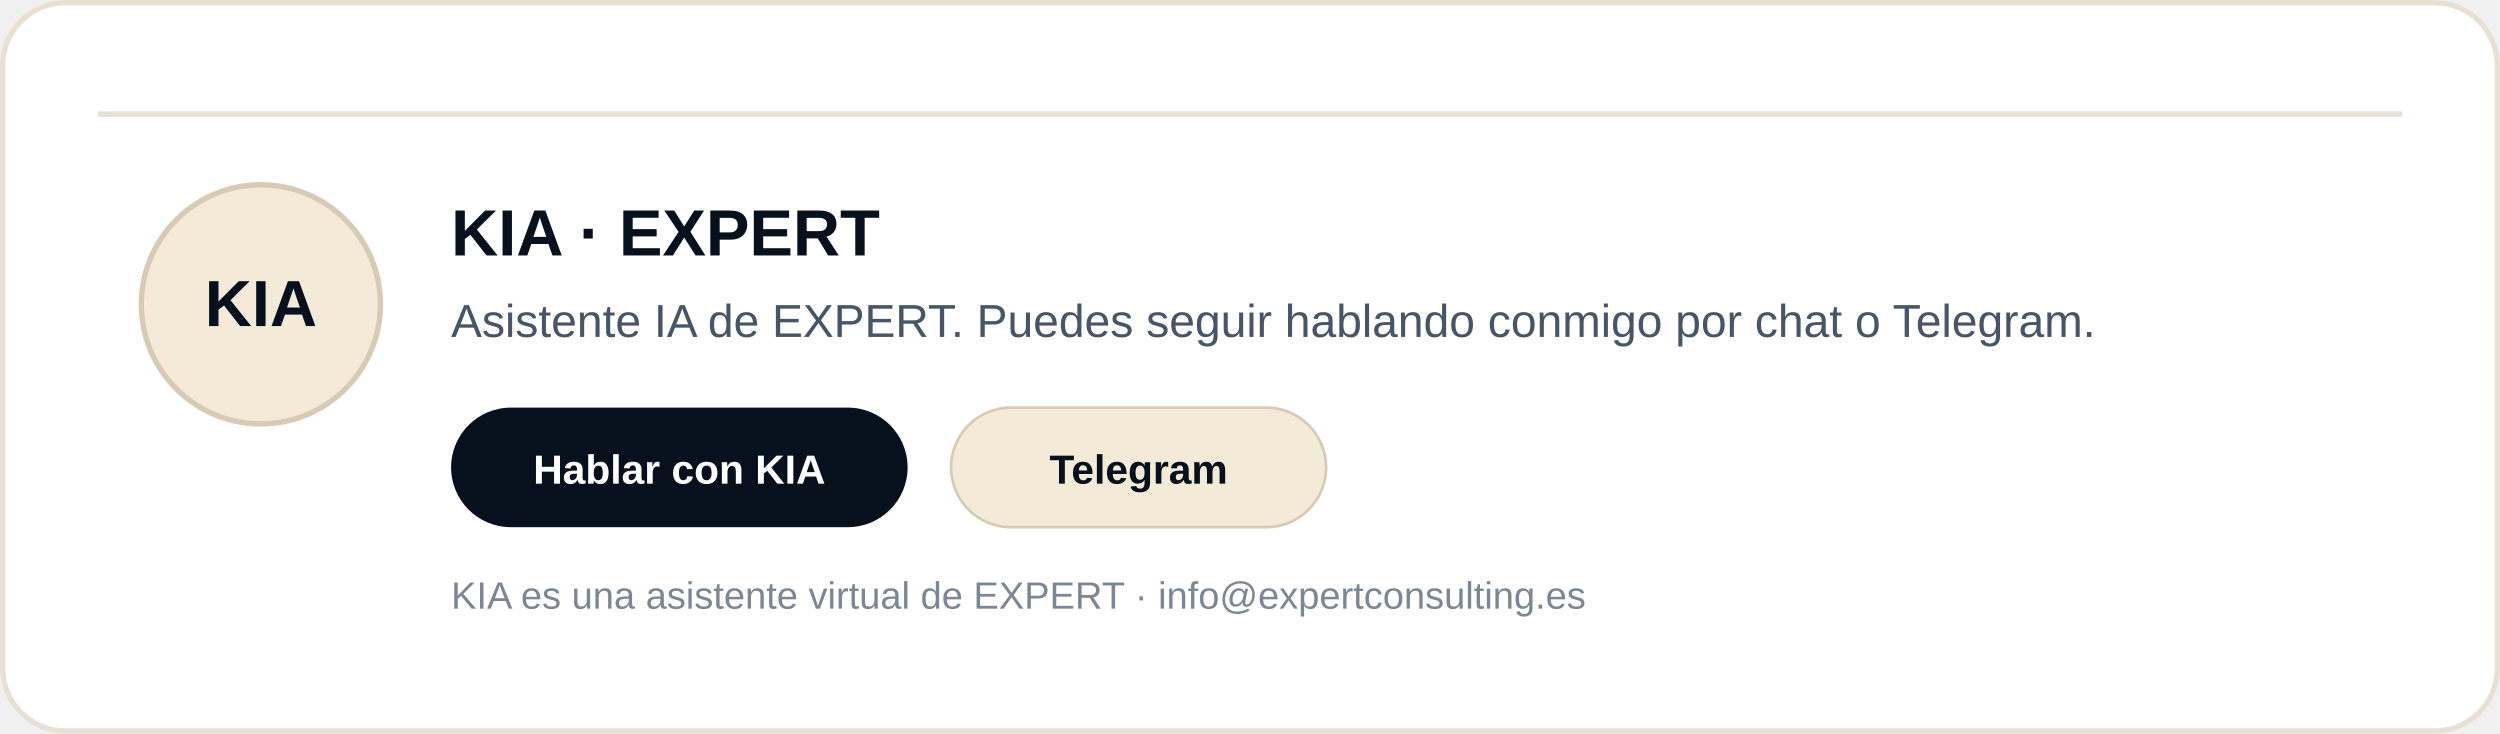
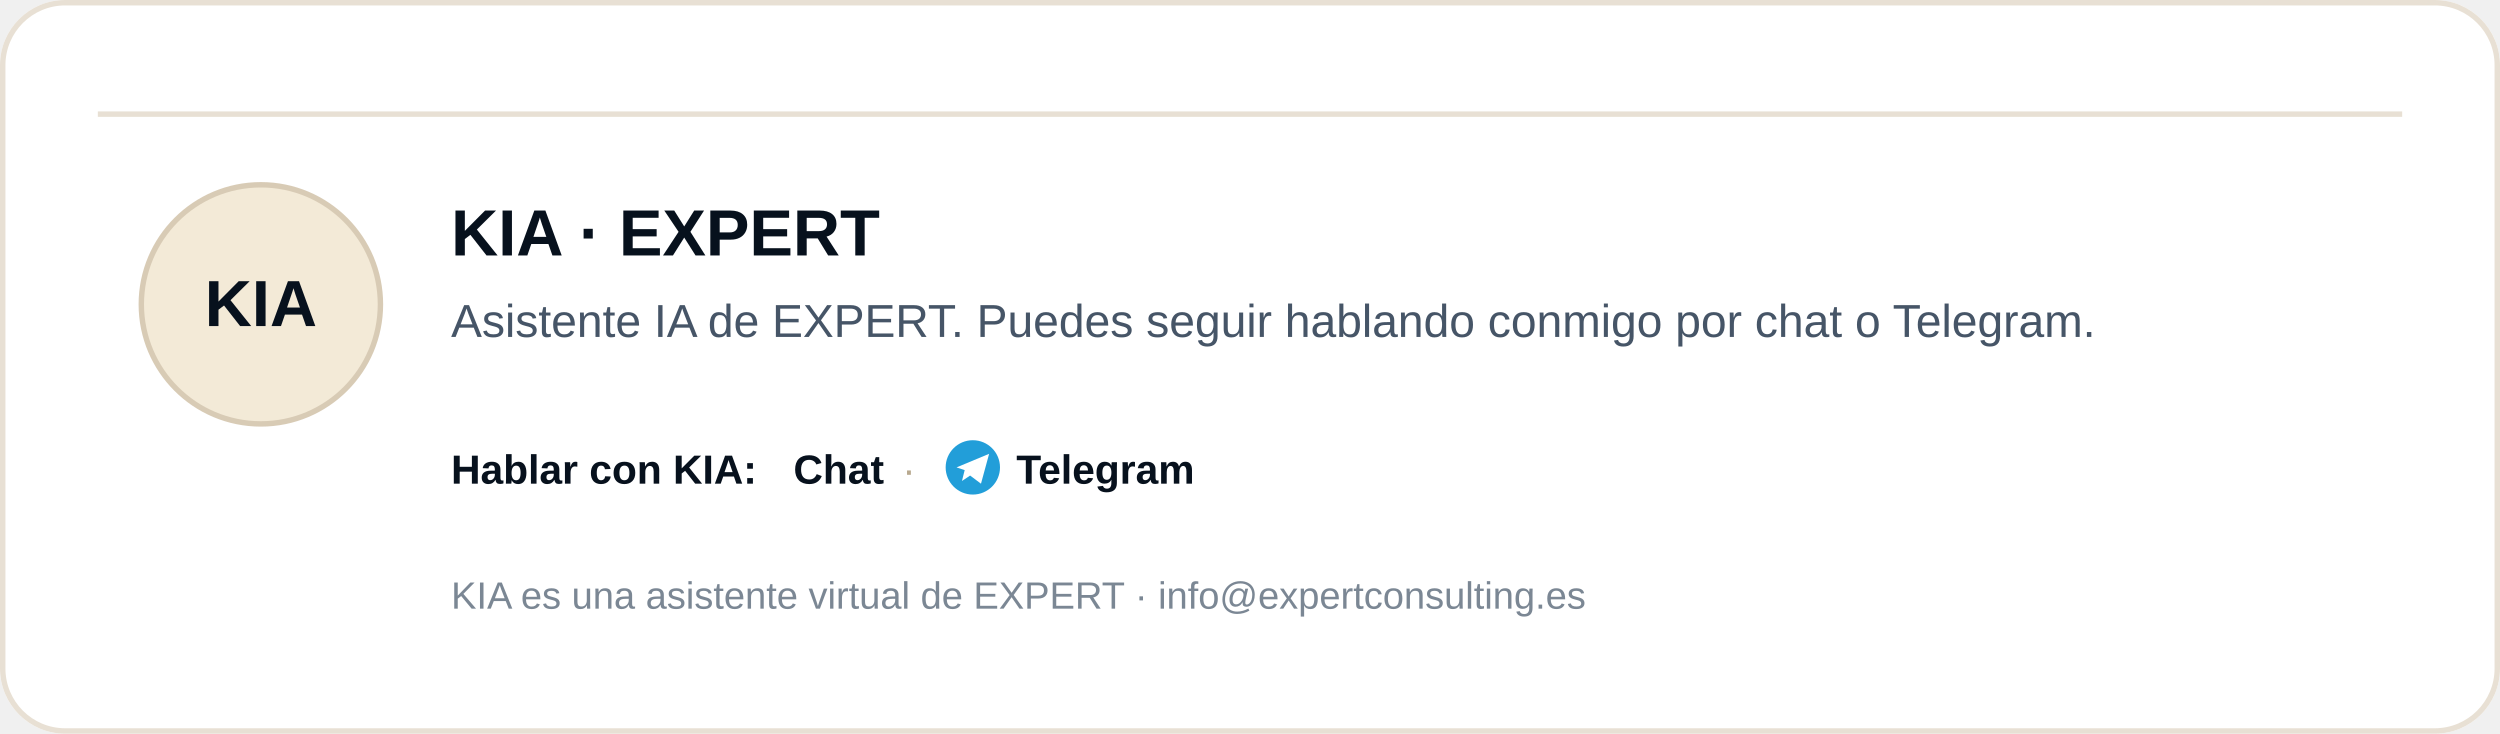
<svg xmlns="http://www.w3.org/2000/svg" width="920" height="270" viewBox="0 0 920 270" role="img" aria-labelledby="title desc">
  <rect width="920" height="270" rx="24" fill="#ffffff" />
  <rect x="1" y="1" width="918" height="268" rx="23" fill="none" stroke="#e8e0d4" stroke-width="2" />
  <line x1="36" y1="42" x2="884" y2="42" stroke="#e8e0d4" stroke-width="2" />
  <circle cx="96" cy="112" r="44" fill="#f3ead7" stroke="#d8cbb5" stroke-width="2" />
  <text x="96" y="120" text-anchor="middle" font-family="Arial, sans-serif" font-size="24" font-weight="700" fill="#07111d">KIA</text>
  <text x="166" y="94" font-family="Arial, sans-serif" font-size="24" font-weight="700" fill="#07111d">KIA · EXPERT</text>
  <text x="166" y="124" font-family="Arial, sans-serif" font-size="17" fill="#465567">Asistente IA de EXPERT. Puedes seguir hablando conmigo por chat o Telegram.</text>
-   <rect x="166" y="150" width="168" height="44" rx="22" fill="#07111d" />
-   <text x="250" y="178" text-anchor="middle" font-family="Arial, sans-serif" font-size="15" font-weight="700" fill="#ffffff">Hablar con KIA</text>
-   <rect x="350" y="150" width="138" height="44" rx="22" fill="#f3ead7" stroke="#d8cbb5" />
-   <text x="419" y="178" text-anchor="middle" font-family="Arial, sans-serif" font-size="15" font-weight="700" fill="#07111d">Telegram</text>
+   <text x="166" y="178" font-family="Arial, sans-serif" font-size="15" font-weight="700" fill="#07111d">Hablar con KIA:</text>
+   <text x="292" y="178" font-family="Arial, sans-serif" font-size="15" font-weight="700" fill="#07111d">Chat</text>
+   <text x="332" y="178" font-family="Arial, sans-serif" font-size="15" fill="#b8a98f">·</text>
+   <circle cx="358" cy="172" r="10" fill="#229ED9" />
+   <path d="M352 172l12-5-3 11-4-3-3 2 1-4z" fill="#ffffff" />
+   <text x="374" y="178" font-family="Arial, sans-serif" font-size="15" font-weight="700" fill="#07111d">Telegram</text>
  <text x="166" y="224" font-family="Arial, sans-serif" font-size="14" fill="#7b8794">KIA es una asistente virtual de EXPERT · info@expertconsulting.es</text>
</svg>
